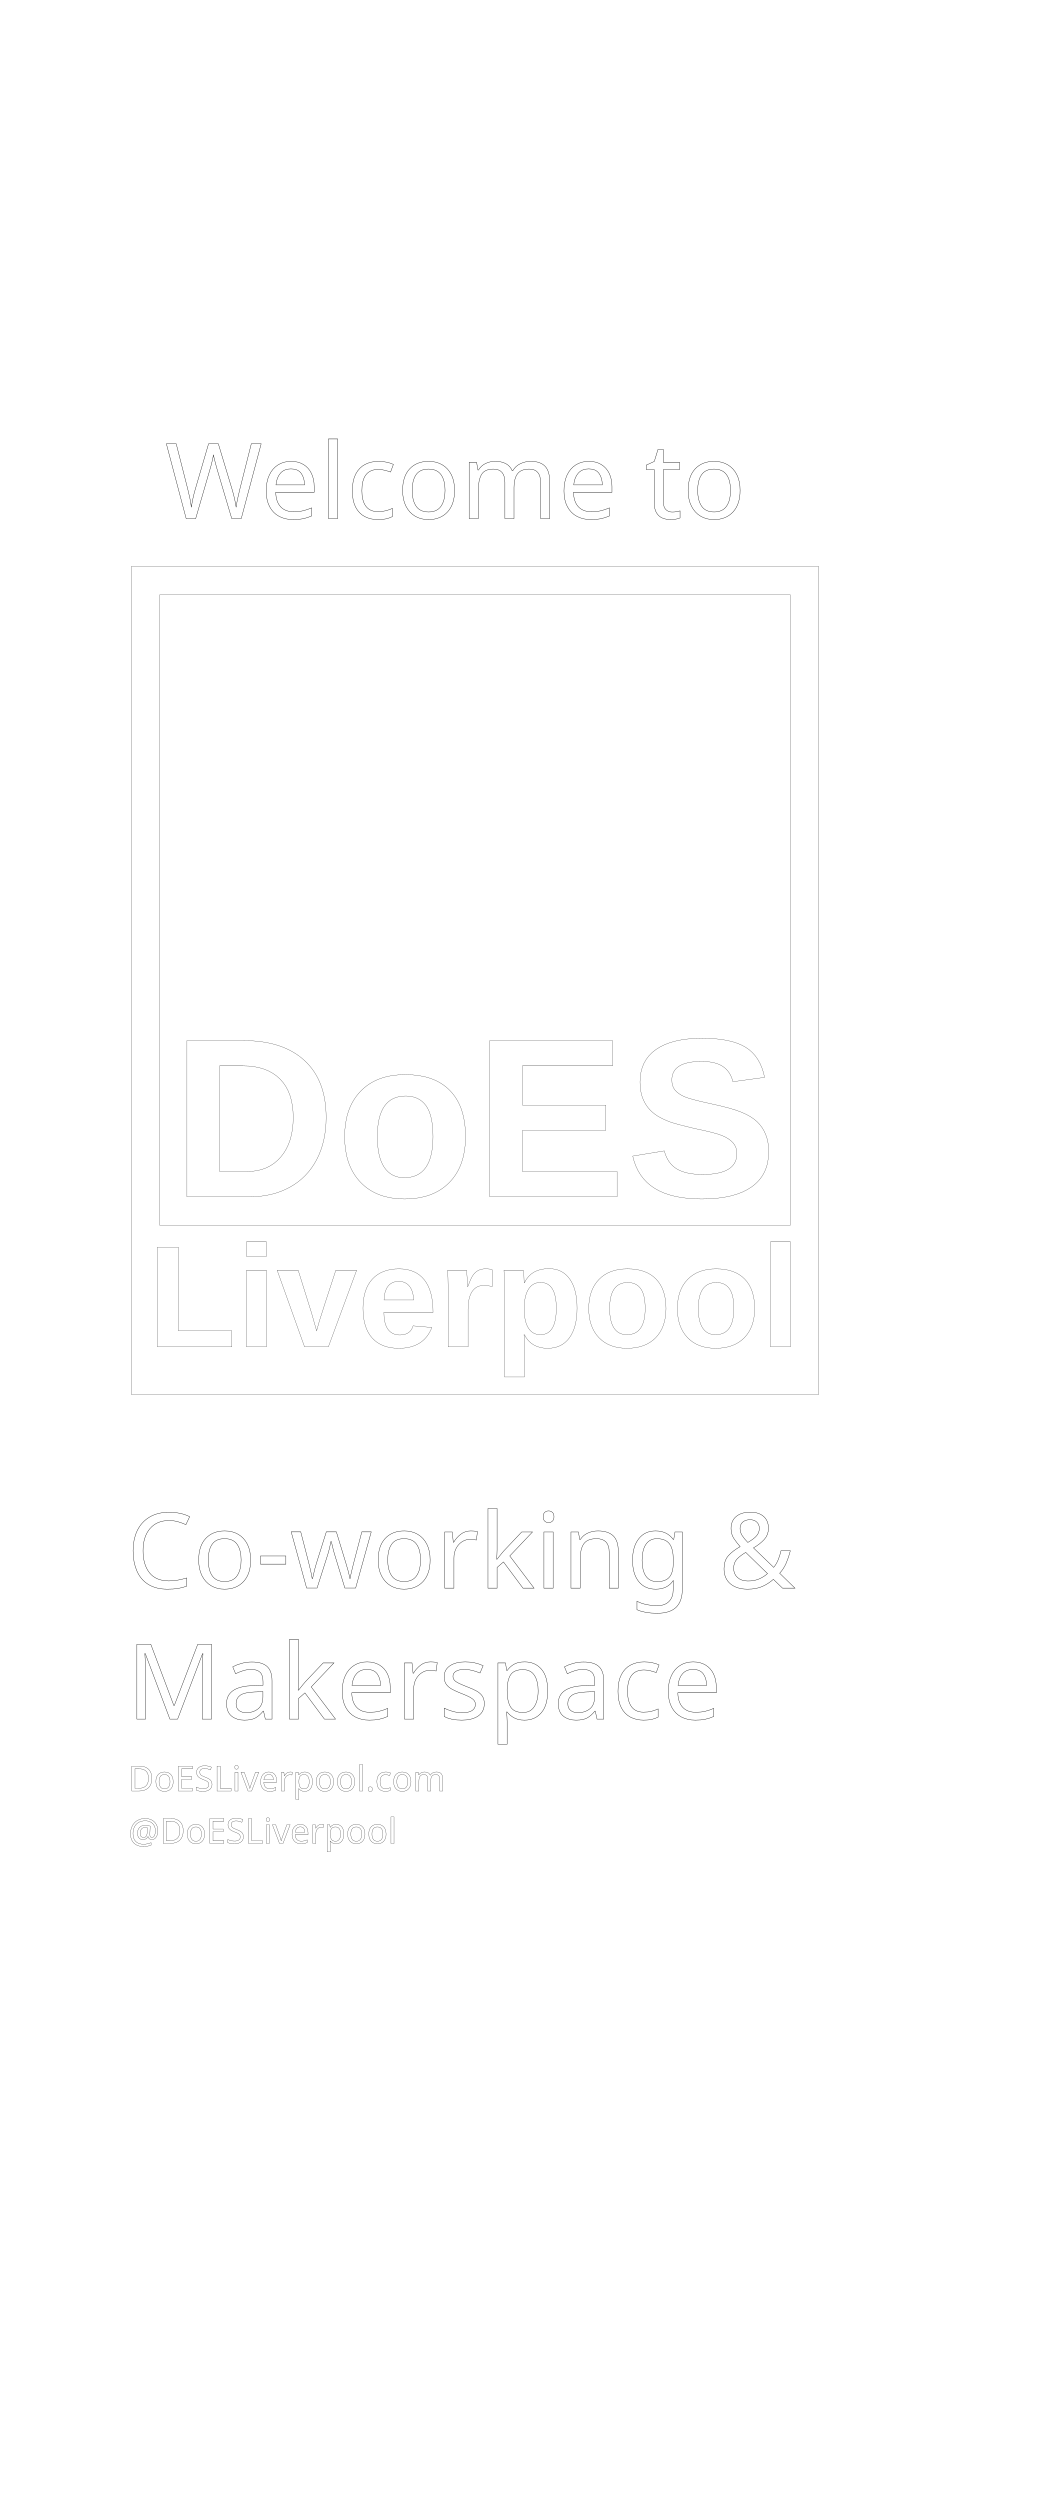
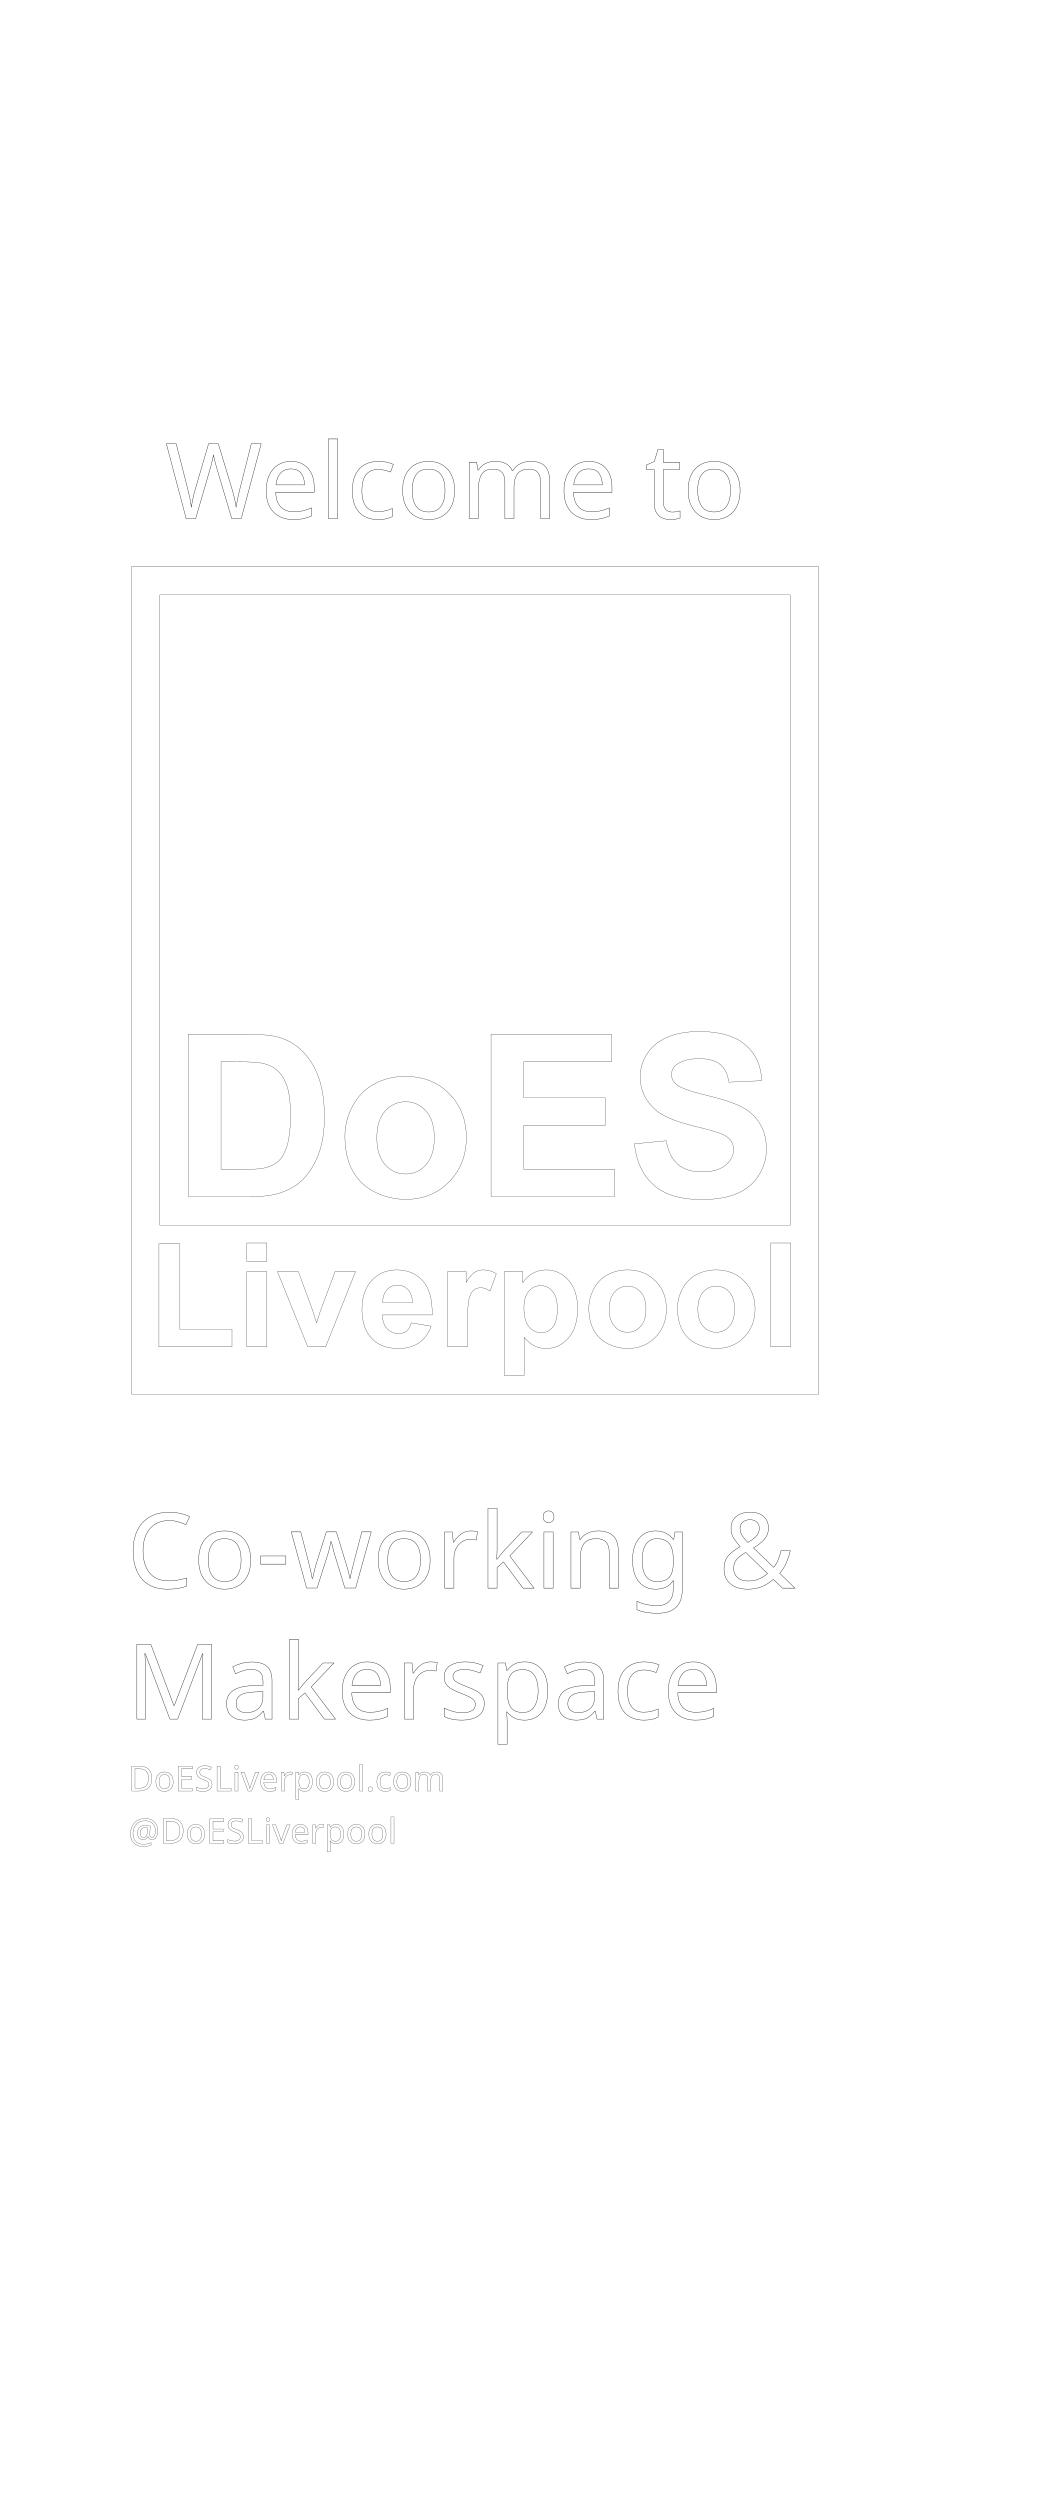
<svg xmlns="http://www.w3.org/2000/svg" width="835mm" height="2000mm" viewBox="0 0 835 2000" version="1.1" id="svg8">
  <defs id="defs2" />
  <g id="layer1" transform="translate(0,1703)">
    <g id="layer1-6" transform="matrix(0.2645833,0,0,0.2645833,181.4285,-846.9945)">
-       <g id="g2434" transform="matrix(0.9322034,0,0,0.9322034,332.745,-1269.423)" style="fill:none">
-         <path id="rect2987" d="M -666.475,-271.817 V 2414.178 H 1562.764 V -271.817 Z m 92.031,92.031 H 1470.729 V 1865.388 H -574.445 Z m 1759.542,1438.573 c -65.669,0 -115.76,12.221 -150.273,36.668 -34.273,24.207 -51.408,59.199 -51.408,104.976 0,17.975 2.277,33.913 6.831,47.813 4.793,13.901 11.383,26.006 19.772,36.31 8.389,10.306 18.575,19.173 30.558,26.603 11.983,7.189 25.406,13.54 40.265,19.053 14.86,5.272 41.222,12.345 79.09,21.212 43.859,8.868 73.458,16.417 88.797,22.648 15.579,6.231 27.562,14.02 35.951,23.367 8.628,9.347 12.941,21.211 12.941,35.591 0,45.058 -37.028,67.587 -111.086,67.587 -35.711,0 -63.632,-5.993 -83.764,-17.977 -20.133,-12.223 -33.675,-31.756 -40.625,-58.599 l -102.457,16.898 c 10.546,46.735 34.271,81.606 71.18,104.614 36.909,23.008 87.839,34.513 152.789,34.513 71.182,0 125.108,-13.062 161.778,-39.187 36.909,-26.364 55.363,-64.35 55.363,-113.962 0,-21.09 -3.236,-39.665 -9.707,-55.723 -6.471,-16.297 -15.819,-30.199 -28.041,-41.703 -12.223,-11.744 -28.88,-21.929 -49.97,-30.555 -20.851,-8.868 -55.605,-18.457 -104.257,-28.762 -40.983,-8.867 -68.186,-16.177 -81.607,-21.929 -13.421,-5.992 -23.608,-13.182 -30.558,-21.57 -6.711,-8.389 -10.067,-19.174 -10.067,-32.356 0,-40.265 32.117,-60.397 96.348,-60.397 30.198,0 53.327,5.514 69.385,16.538 16.297,11.025 27.082,27.441 32.355,49.251 l 102.817,-14.022 c -9.107,-45.298 -29.477,-77.771 -61.113,-97.424 -31.397,-19.653 -78.493,-29.479 -141.287,-29.479 z m -1671.33,7.548 v 506.541 h 204.917 c 48.413,0 91.312,-10.305 128.701,-30.917 37.628,-20.611 66.628,-50.33 87,-89.157 20.611,-39.066 30.917,-84.722 30.917,-136.97 0,-80.289 -23.366,-141.885 -70.102,-184.785 -46.735,-43.14 -112.766,-64.711 -198.088,-64.711 z m 982.161,0 v 506.541 h 413.069 v -81.966 h -307.014 v -133.375 h 270.347 v -81.969 h -270.347 v -127.263 h 292.276 v -81.969 z m -876.109,81.969 h 75.137 c 52.487,0 92.87,14.379 121.151,43.139 28.281,28.521 42.422,69.984 42.422,124.389 0,53.926 -13.422,96.585 -40.265,127.982 -26.843,31.397 -63.032,47.096 -108.569,47.096 h -89.876 z m 602.169,28.401 c -62.074,0 -110.367,17.974 -144.88,53.925 -34.512,35.71 -51.77,84.843 -51.77,147.396 0,62.794 17.258,112.165 51.77,148.115 34.512,35.95 82.086,53.925 142.722,53.925 61.835,0 110.248,-17.855 145.239,-53.566 34.992,-35.95 52.487,-85.442 52.487,-148.475 0,-64.95 -16.776,-114.682 -50.33,-149.194 -33.314,-34.752 -81.727,-52.127 -145.239,-52.127 z m 1.438,69.383 c 28.76,0 50.688,10.426 65.787,31.277 15.099,20.851 22.65,54.406 22.65,100.662 0,88.678 -31.038,133.015 -93.112,133.015 -28.281,0 -49.971,-11.265 -65.071,-33.794 -14.859,-22.768 -22.289,-55.841 -22.289,-99.222 0,-87.958 30.678,-131.939 92.033,-131.939 z m -516.421,472.881 h 64.54 v 47.546 h -64.54 z m 1699.652,0 h 64.54 v 340.85 h -64.54 z m -1988.593,17.227 h 67.756 v 271.255 h 173.64 v 52.367 h -241.395 z m 1269.916,69.823 c 28.94,0 51.372,11.177 67.297,33.533 15.925,22.203 23.888,53.822 23.888,94.859 0,41.496 -8.346,73.575 -25.036,96.237 -16.537,22.509 -39.966,33.764 -70.284,33.764 -17.456,0 -32.691,-3.751 -45.707,-11.254 -12.862,-7.656 -22.739,-18.604 -29.629,-32.844 h -1.378 c 0.918,4.594 1.378,18.528 1.378,41.803 v 95.317 h -64.54 v -288.941 c 0,-23.428 -0.612,-42.491 -1.837,-57.191 h 62.701 c 0.766,2.756 1.38,8.193 1.839,16.308 0.613,8.116 0.917,16.154 0.917,24.116 h 0.92 c 14.547,-30.471 41.037,-45.707 79.47,-45.707 z m -203.728,0.459 c 8.269,0 14.929,1.149 19.982,3.446 v 53.976 c -10.412,-2.297 -19.599,-3.446 -27.562,-3.446 -16.078,0 -28.634,6.508 -37.668,19.523 -8.881,13.015 -13.321,32.309 -13.321,57.88 v 121.962 h -64.543 v -190.178 c 0,-13.628 -0.23,-24.958 -0.689,-33.992 -0.306,-9.187 -0.688,-17.303 -1.148,-24.347 h 61.556 c 0.459,2.756 1.071,11.177 1.837,25.264 0.766,13.934 1.148,23.199 1.148,27.792 h 0.92 c 6.278,-17.456 11.867,-29.705 16.767,-36.748 4.9,-7.197 10.718,-12.481 17.456,-15.849 6.737,-3.522 15.16,-5.282 25.266,-5.282 z m -282.281,0.231 c 35.677,0 62.932,11.867 81.766,35.6 18.834,23.581 28.251,58.187 28.251,103.817 v 1.837 h -159.399 c 0,24.193 4.44,42.492 13.321,54.895 9.034,12.25 21.82,18.373 38.357,18.373 22.815,0 37.209,-9.876 43.181,-29.629 l 60.867,5.282 c -17.609,45.018 -53.364,67.527 -107.263,67.527 -37.362,0 -66.072,-11.025 -86.131,-33.075 -20.059,-22.203 -30.088,-54.511 -30.088,-96.926 0,-41.037 10.181,-72.579 30.546,-94.628 20.365,-22.05 49.23,-33.075 86.592,-33.075 z m 740.727,0 c 40.577,0 71.507,11.1 92.791,33.303 21.437,22.049 32.155,53.824 32.155,95.32 0,40.271 -11.178,71.89 -33.533,94.859 -22.356,22.815 -53.286,34.222 -92.791,34.222 -38.74,0 -69.135,-11.485 -91.185,-34.453 -22.05,-22.968 -33.075,-54.51 -33.075,-94.628 0,-39.965 11.025,-71.355 33.075,-94.17 22.049,-22.968 52.905,-34.453 92.563,-34.453 z m 287.563,0 c 40.577,0 71.507,11.1 92.791,33.303 21.437,22.049 32.155,53.824 32.155,95.32 0,40.271 -11.177,71.89 -33.533,94.859 -22.356,22.815 -53.286,34.222 -92.791,34.222 -38.74,0 -69.135,-11.485 -91.185,-34.453 -22.05,-22.968 -33.075,-54.51 -33.075,-94.628 0,-39.965 11.025,-71.355 33.075,-94.17 22.049,-22.968 52.905,-34.453 92.563,-34.453 z m -1523.256,4.593 h 64.54 v 248.517 h -64.54 z m 99.452,0 h 68.216 l 43.409,138.959 c 2.297,7.656 7.733,26.795 16.308,57.419 1.531,-6.278 4.67,-17.301 9.417,-33.072 4.747,-15.771 22.357,-70.208 52.828,-163.306 H 64.161 l -91.644,248.517 h -77.172 z m 394.595,36.059 c -15.159,0 -26.873,5.284 -35.142,15.849 -8.115,10.565 -12.403,25.341 -12.862,44.328 H 249.516 c -1.225,-20.059 -6.047,-35.065 -14.469,-45.017 -8.422,-10.106 -19.754,-15.16 -33.994,-15.16 z m 459.596,3.446 c -17.15,0 -30.32,7.504 -39.507,22.51 -9.034,15.006 -13.552,35.983 -13.552,62.932 0,26.796 4.517,47.545 13.552,62.245 9.187,14.547 22.203,21.821 39.046,21.821 34.452,0 51.68,-28.635 51.68,-85.903 0,-55.736 -17.073,-83.605 -51.219,-83.605 z m 282.967,0.23 c -39.199,0 -58.797,28.098 -58.797,84.294 0,27.715 4.745,48.846 14.238,63.393 9.647,14.393 23.506,21.59 41.574,21.59 39.659,0 59.486,-28.328 59.486,-84.983 0,-29.553 -4.822,-50.991 -14.469,-64.312 -9.647,-13.322 -23.658,-19.982 -42.033,-19.982 z m 287.563,0 c -39.199,0 -58.797,28.098 -58.797,84.294 0,27.715 4.745,48.846 14.238,63.393 9.647,14.393 23.506,21.59 41.574,21.59 39.658,0 59.486,-28.328 59.486,-84.983 0,-29.553 -4.822,-50.991 -14.469,-64.312 -9.647,-13.322 -23.658,-19.982 -42.033,-19.982 z" style="fill:none;fill-opacity:1;stroke:#000000;stroke-width:0.682;stroke-miterlimit:4;stroke-dasharray:none;stroke-opacity:1" />
-         <text id="text1763" y="3042.282" x="-681.557" style="font-style:normal;font-variant:normal;font-weight:normal;font-stretch:normal;font-size:339.84px;line-height:1.25;font-family:'Transport New';-inkscape-font-specification:'Transport New';letter-spacing:0px;word-spacing:0px;fill:none;fill-opacity:1;stroke:#000000;stroke-width:1.104;stroke-miterlimit:4;stroke-dasharray:none;stroke-opacity:1" xml:space="preserve">
-           <tspan style="fill:none;stroke-width:1.104" y="3042.282" x="-681.557" id="tspan1761">Co-working &amp;</tspan>
-           <tspan style="fill:none;stroke-width:1.104" id="tspan1765" y="3467.082" x="-681.557">Makerspace</tspan>
-           <tspan style="fill:none;stroke-width:1.104" id="tspan1767" y="3891.883" x="-681.557" />
+       <g id="g2697">
+         <text id="text1763" y="1566.603" x="-302.605" style="font-style:normal;font-variant:normal;font-weight:normal;font-stretch:normal;font-size:316.8px;line-height:1.25;font-family:'Transport New';-inkscape-font-specification:'Transport New';letter-spacing:0px;word-spacing:0px;fill:none;fill-opacity:1;stroke:#000000;stroke-width:1.029;stroke-miterlimit:4;stroke-dasharray:none;stroke-opacity:1" xml:space="preserve">
+           <tspan style="fill:none;stroke-width:1.029" y="1566.603" x="-302.605" id="tspan1761">Co-working &amp;</tspan>
+           <tspan style="fill:none;stroke-width:1.029" id="tspan1765" y="1962.603" x="-302.605">Makerspace</tspan>
+           <tspan style="fill:none;stroke-width:1.029" id="tspan1767" y="2358.603" x="-302.605" />
        </text>
-         <text id="text1771" y="3700.453" x="-675.879" style="font-style:normal;font-variant:normal;font-weight:normal;font-stretch:normal;font-size:226.56px;line-height:0.75;font-family:'Transport New';-inkscape-font-specification:'Transport New';letter-spacing:0px;word-spacing:0px;fill:none;fill-opacity:1;stroke:none;stroke-width:0.736;stroke-miterlimit:4;stroke-dasharray:none" xml:space="preserve">
-           <tspan id="tspan1781" style="font-size:113.28px;line-height:0.75;fill:none;fill-opacity:1;stroke:#000000;stroke-width:0.736;stroke-miterlimit:4;stroke-dasharray:none;stroke-opacity:1" y="3700.453" x="-675.879">DoESLiverpool.com </tspan>
-           <tspan id="tspan1785" style="font-size:113.28px;line-height:0.75;fill:none;fill-opacity:1;stroke:#000000;stroke-width:0.736;stroke-miterlimit:4;stroke-dasharray:none;stroke-opacity:1" y="3870.373" x="-675.879">@DoESLiverpool</tspan>
+         <text id="text1771" y="2180.152" x="-297.311" style="font-style:normal;font-variant:normal;font-weight:normal;font-stretch:normal;font-size:211.2px;line-height:0.75;font-family:'Transport New';-inkscape-font-specification:'Transport New';letter-spacing:0px;word-spacing:0px;fill:none;fill-opacity:1;stroke:none;stroke-width:0.686;stroke-miterlimit:4;stroke-dasharray:none" xml:space="preserve">
+           <tspan id="tspan1781" style="font-size:105.6px;line-height:0.75;fill:none;fill-opacity:1;stroke:#000000;stroke-width:0.686;stroke-miterlimit:4;stroke-dasharray:none;stroke-opacity:1" y="2180.152" x="-297.311">DoESLiverpool.com </tspan>
+           <tspan id="tspan1785" style="font-size:105.6px;line-height:0.75;fill:none;fill-opacity:1;stroke:#000000;stroke-width:0.686;stroke-miterlimit:4;stroke-dasharray:none;stroke-opacity:1" y="2338.552" x="-297.311">@DoESLiverpool</tspan>
        </text>
-         <text id="text2406" y="-426.891" x="-557.034" style="font-style:normal;font-variant:normal;font-weight:normal;font-stretch:normal;font-size:339.84px;line-height:1.25;font-family:'Transport New';-inkscape-font-specification:'Transport New';letter-spacing:0px;word-spacing:0px;fill:none;fill-opacity:1;stroke:#000000;stroke-width:1.104;stroke-miterlimit:4;stroke-dasharray:none;stroke-opacity:1" xml:space="preserve">
-           <tspan style="fill:none;stroke-width:1.104" y="-426.891" x="-557.034" id="tspan2404">Welcome to</tspan>
+         <text id="text2406" y="-1667.373" x="-186.524" style="font-style:normal;font-variant:normal;font-weight:normal;font-stretch:normal;font-size:316.8px;line-height:1.25;font-family:'Transport New';-inkscape-font-specification:'Transport New';letter-spacing:0px;word-spacing:0px;fill:none;fill-opacity:1;stroke:#000000;stroke-width:1.029;stroke-miterlimit:4;stroke-dasharray:none;stroke-opacity:1" xml:space="preserve">
+           <tspan style="fill:none;stroke-width:1.029" y="-1667.373" x="-186.524" id="tspan2404">Welcome to</tspan>
        </text>
+         <path id="rect2987-3" d="M -288.199,-1522.321 V 980.733 H 1789.212 V -1522.321 Z m 85.768,85.757 H 1703.447 V 469.318 H -202.43 Z M 1429.222,-116.404 c -37.745,0 -70.015,5.695 -96.816,17.085 -26.578,11.391 -47.023,28.03 -61.318,49.917 -14.071,21.664 -21.102,45 -21.102,70.014 0,38.861 15.078,71.805 45.23,98.83 21.439,19.208 58.735,35.401 111.892,48.579 41.319,10.274 67.79,17.419 79.404,21.439 16.974,6.03 28.802,13.175 35.503,21.439 6.924,8.04 10.388,17.873 10.388,29.487 0,18.091 -8.146,33.942 -24.451,47.566 -16.081,13.401 -40.09,20.101 -72.028,20.101 -30.152,0 -54.16,-7.587 -72.028,-22.774 -17.644,-15.187 -29.372,-38.972 -35.179,-71.357 l -96.49,9.379 c 6.477,54.943 26.359,96.82 59.637,125.632 33.279,28.588 80.957,42.875 143.048,42.875 42.659,-1.9e-4 78.293,-5.912 106.881,-17.75 28.588,-12.061 50.694,-30.374 66.328,-54.942 15.634,-24.568 23.449,-50.925 23.449,-79.067 0,-31.045 -6.586,-57.06 -19.763,-78.055 -12.954,-21.218 -31.047,-37.864 -54.275,-49.925 -23.005,-12.284 -58.628,-24.112 -106.87,-35.503 -48.243,-11.39 -78.624,-22.342 -91.131,-32.839 -9.827,-8.264 -14.738,-18.199 -14.738,-29.813 0,-12.731 5.253,-22.898 15.75,-30.492 16.304,-11.837 38.855,-17.749 67.667,-17.749 27.918,0 48.805,5.584 62.653,16.752 14.071,10.944 23.233,29.026 27.477,54.264 l 99.157,-4.35 c -1.563,-45.116 -17.971,-81.181 -49.239,-108.205 -31.045,-27.025 -77.391,-40.538 -139.035,-40.538 z m -1545.77,8.374 v 491.138 H 70.05 c 36.629,0 65.89,-3.464 87.778,-10.388 29.258,-9.38 52.483,-22.449 69.68,-39.199 22.781,-22.111 40.319,-51.035 52.602,-86.77 10.05,-29.258 15.075,-64.104 15.075,-104.53 0,-46.009 -5.367,-84.64 -16.088,-115.908 -10.72,-31.492 -26.355,-58.077 -46.902,-79.742 -20.548,-21.664 -45.219,-36.739 -74.031,-45.226 -21.441,-6.254 -52.606,-9.376 -93.478,-9.376 z m 915.6,0 v 491.138 H 1172.596 V 300.356 H 898.221 V 166.684 H 1144.796 V 83.93 H 898.221 V -24.95 h 265 v -83.08 z m -816.444,83.08 h 44.562 c 40.425,0 67.56,1.561 81.407,4.688 18.538,4.02 33.84,11.736 45.901,23.126 12.061,11.391 21.44,27.242 28.141,47.566 6.7,20.324 10.05,49.472 10.05,87.441 0,37.969 -3.35,68.007 -10.05,90.119 -6.7,21.888 -15.408,37.636 -26.127,47.24 -10.497,9.604 -23.797,16.418 -39.878,20.438 -12.284,3.127 -32.27,4.688 -59.964,4.688 h -74.042 z M 540.413,19.278 c -34.842,0 -66.442,7.701 -94.806,23.112 -28.142,15.411 -49.916,37.745 -65.327,67.003 -15.411,29.258 -23.116,59.525 -23.116,90.793 0,40.872 7.705,75.604 23.116,104.192 15.411,28.365 37.859,49.915 67.34,64.656 29.705,14.741 60.859,22.11 93.467,22.11 52.709,0 96.376,-17.648 130.994,-52.936 34.842,-35.512 52.265,-80.183 52.265,-134.009 0,-53.38 -17.206,-97.491 -51.601,-132.333 -34.395,-35.065 -78.507,-52.588 -132.333,-52.588 z m 0.341,76.716 c 24.568,0 45.113,9.376 61.641,28.137 16.751,18.761 25.125,45.564 25.125,80.406 0,35.735 -8.375,62.98 -25.125,81.741 -16.528,18.761 -37.073,28.152 -61.641,28.152 -24.568,0 -45.227,-9.391 -61.978,-28.152 -16.751,-18.761 -25.129,-45.778 -25.129,-81.066 0,-35.289 8.378,-62.319 25.129,-81.08 16.751,-18.761 37.41,-28.137 61.978,-28.137 z M 60.703,523.102 h 60.144 v 55.653 H 60.703 Z m 1583.889,0 h 60.144 v 313.783 h -60.144 z m -1849.725,2.57 h 63.352 v 258.346 H 15.754 v 52.868 H -205.133 Z m 718.102,78.765 c 33.818,0 60.502,11.201 80.05,33.604 19.549,22.26 28.893,56.437 28.037,102.527 h -150.682 c 0.428,17.837 5.28,31.749 14.555,41.737 9.275,9.846 20.832,14.77 34.673,14.77 9.418,0 17.337,-2.569 23.758,-7.706 6.421,-5.137 11.273,-13.413 14.555,-24.828 l 59.932,10.058 c -7.705,21.975 -19.907,38.744 -36.601,50.302 -16.552,11.415 -37.315,17.121 -62.287,17.121 -39.526,0 -68.779,-12.913 -87.757,-38.74 -14.983,-20.69 -22.473,-46.803 -22.473,-78.338 0,-37.671 9.845,-67.138 29.537,-88.399 19.692,-21.404 44.594,-32.107 74.702,-32.107 z m 262.409,0 c 13.699,0 26.899,3.783 39.598,11.346 l -18.622,52.441 c -10.131,-6.564 -19.548,-9.849 -28.252,-9.849 -8.419,0 -15.553,2.355 -21.404,7.064 -5.85,4.566 -10.488,12.914 -13.912,25.043 -3.282,12.129 -4.925,37.529 -4.925,76.199 v 70.205 h -60.144 V 609.577 h 55.865 v 32.319 c 9.56,-15.268 18.119,-25.328 25.682,-30.18 7.706,-4.852 16.41,-7.279 26.113,-7.279 z m 190.496,0 c 26.398,0 48.8,10.347 67.207,31.037 18.407,20.69 27.613,49.514 27.613,86.472 0,37.956 -9.275,67.493 -27.825,88.611 -18.55,20.976 -41.024,31.465 -67.423,31.465 -12.557,0 -23.972,-2.497 -34.246,-7.491 -10.131,-4.994 -20.834,-13.557 -32.107,-25.686 v 114.512 h -60.144 V 609.577 h 56.077 v 33.388 c 7.277,-11.415 17.123,-20.69 29.537,-27.825 12.414,-7.135 26.185,-10.703 41.31,-10.703 z m 245.933,0 c 34.389,0 62.57,11.201 84.544,33.604 21.975,22.26 32.961,50.444 32.961,84.548 0,34.389 -11.128,62.926 -33.388,85.614 -22.117,22.545 -50.014,33.819 -83.69,33.819 -20.833,0 -40.739,-4.71 -59.717,-14.128 -18.835,-9.418 -33.176,-23.185 -43.022,-41.307 -9.846,-18.265 -14.77,-40.456 -14.77,-66.569 0,-19.977 4.925,-39.312 14.77,-58.004 9.846,-18.693 23.758,-32.961 41.737,-42.807 18.122,-9.846 38.314,-14.77 60.574,-14.77 z m 267.976,0 c 34.389,0 62.569,11.201 84.544,33.604 21.975,22.26 32.965,50.444 32.965,84.548 0,34.389 -11.132,62.926 -33.392,85.614 -22.117,22.545 -50.014,33.819 -83.69,33.819 -20.833,0 -40.738,-4.71 -59.717,-14.128 -18.835,-9.418 -33.176,-23.185 -43.022,-41.307 -9.846,-18.265 -14.767,-40.456 -14.767,-66.569 0,-19.977 4.921,-39.312 14.767,-58.004 9.846,-18.693 23.758,-32.961 41.737,-42.807 18.122,-9.846 38.314,-14.77 60.574,-14.77 z M 60.703,609.577 H 120.847 V 836.885 H 60.703 Z m 92.462,0 h 63.144 l 42.807,116.009 12.412,38.74 c 3.282,-9.846 5.354,-16.337 6.21,-19.476 1.998,-6.421 4.138,-12.843 6.421,-19.264 l 43.234,-116.009 h 61.859 l -90.327,227.308 h -54.149 z m 363.439,40.88 c -13.128,0 -23.973,4.779 -32.534,14.339 -8.562,9.56 -12.77,22.546 -12.627,38.956 h 89.896 c -0.428,-17.409 -4.923,-30.605 -13.485,-39.594 -8.561,-9.132 -18.977,-13.701 -31.249,-13.701 z m 433.001,1.497 c -14.697,0 -26.898,5.71 -36.601,17.125 -9.703,11.273 -14.555,28.038 -14.555,50.298 0,25.542 5.066,44.451 15.197,56.723 10.131,12.129 22.473,18.191 37.028,18.191 13.984,0 25.614,-5.564 34.889,-16.694 9.275,-11.273 13.912,-29.681 13.912,-55.223 0,-23.83 -4.779,-41.521 -14.34,-53.08 -9.56,-11.558 -21.405,-17.34 -35.531,-17.34 z m 262.412,1.5 c -15.696,0 -28.896,5.993 -39.598,17.979 -10.702,11.986 -16.052,29.253 -16.052,51.798 0,22.545 5.35,39.812 16.052,51.798 10.702,11.986 23.902,17.979 39.598,17.979 15.696,0 28.823,-5.993 39.383,-17.979 10.702,-11.986 16.055,-29.398 16.055,-52.229 0,-22.26 -5.353,-39.381 -16.055,-51.368 -10.559,-11.986 -23.686,-17.979 -39.383,-17.979 z m 267.979,0 c -15.696,0 -28.896,5.993 -39.598,17.979 -10.702,11.986 -16.055,29.253 -16.055,51.798 0,22.545 5.353,39.812 16.055,51.798 10.702,11.986 23.902,17.979 39.598,17.979 15.696,0 28.823,-5.993 39.383,-17.979 10.702,-11.986 16.052,-29.398 16.052,-52.229 0,-22.26 -5.35,-39.381 -16.052,-51.368 -10.559,-11.986 -23.686,-17.979 -39.383,-17.979 z" style="fill:none;fill-opacity:1;stroke:#000000;stroke-width:0.738;stroke-miterlimit:4;stroke-dasharray:none;stroke-opacity:1" />
      </g>
    </g>
  </g>
</svg>
